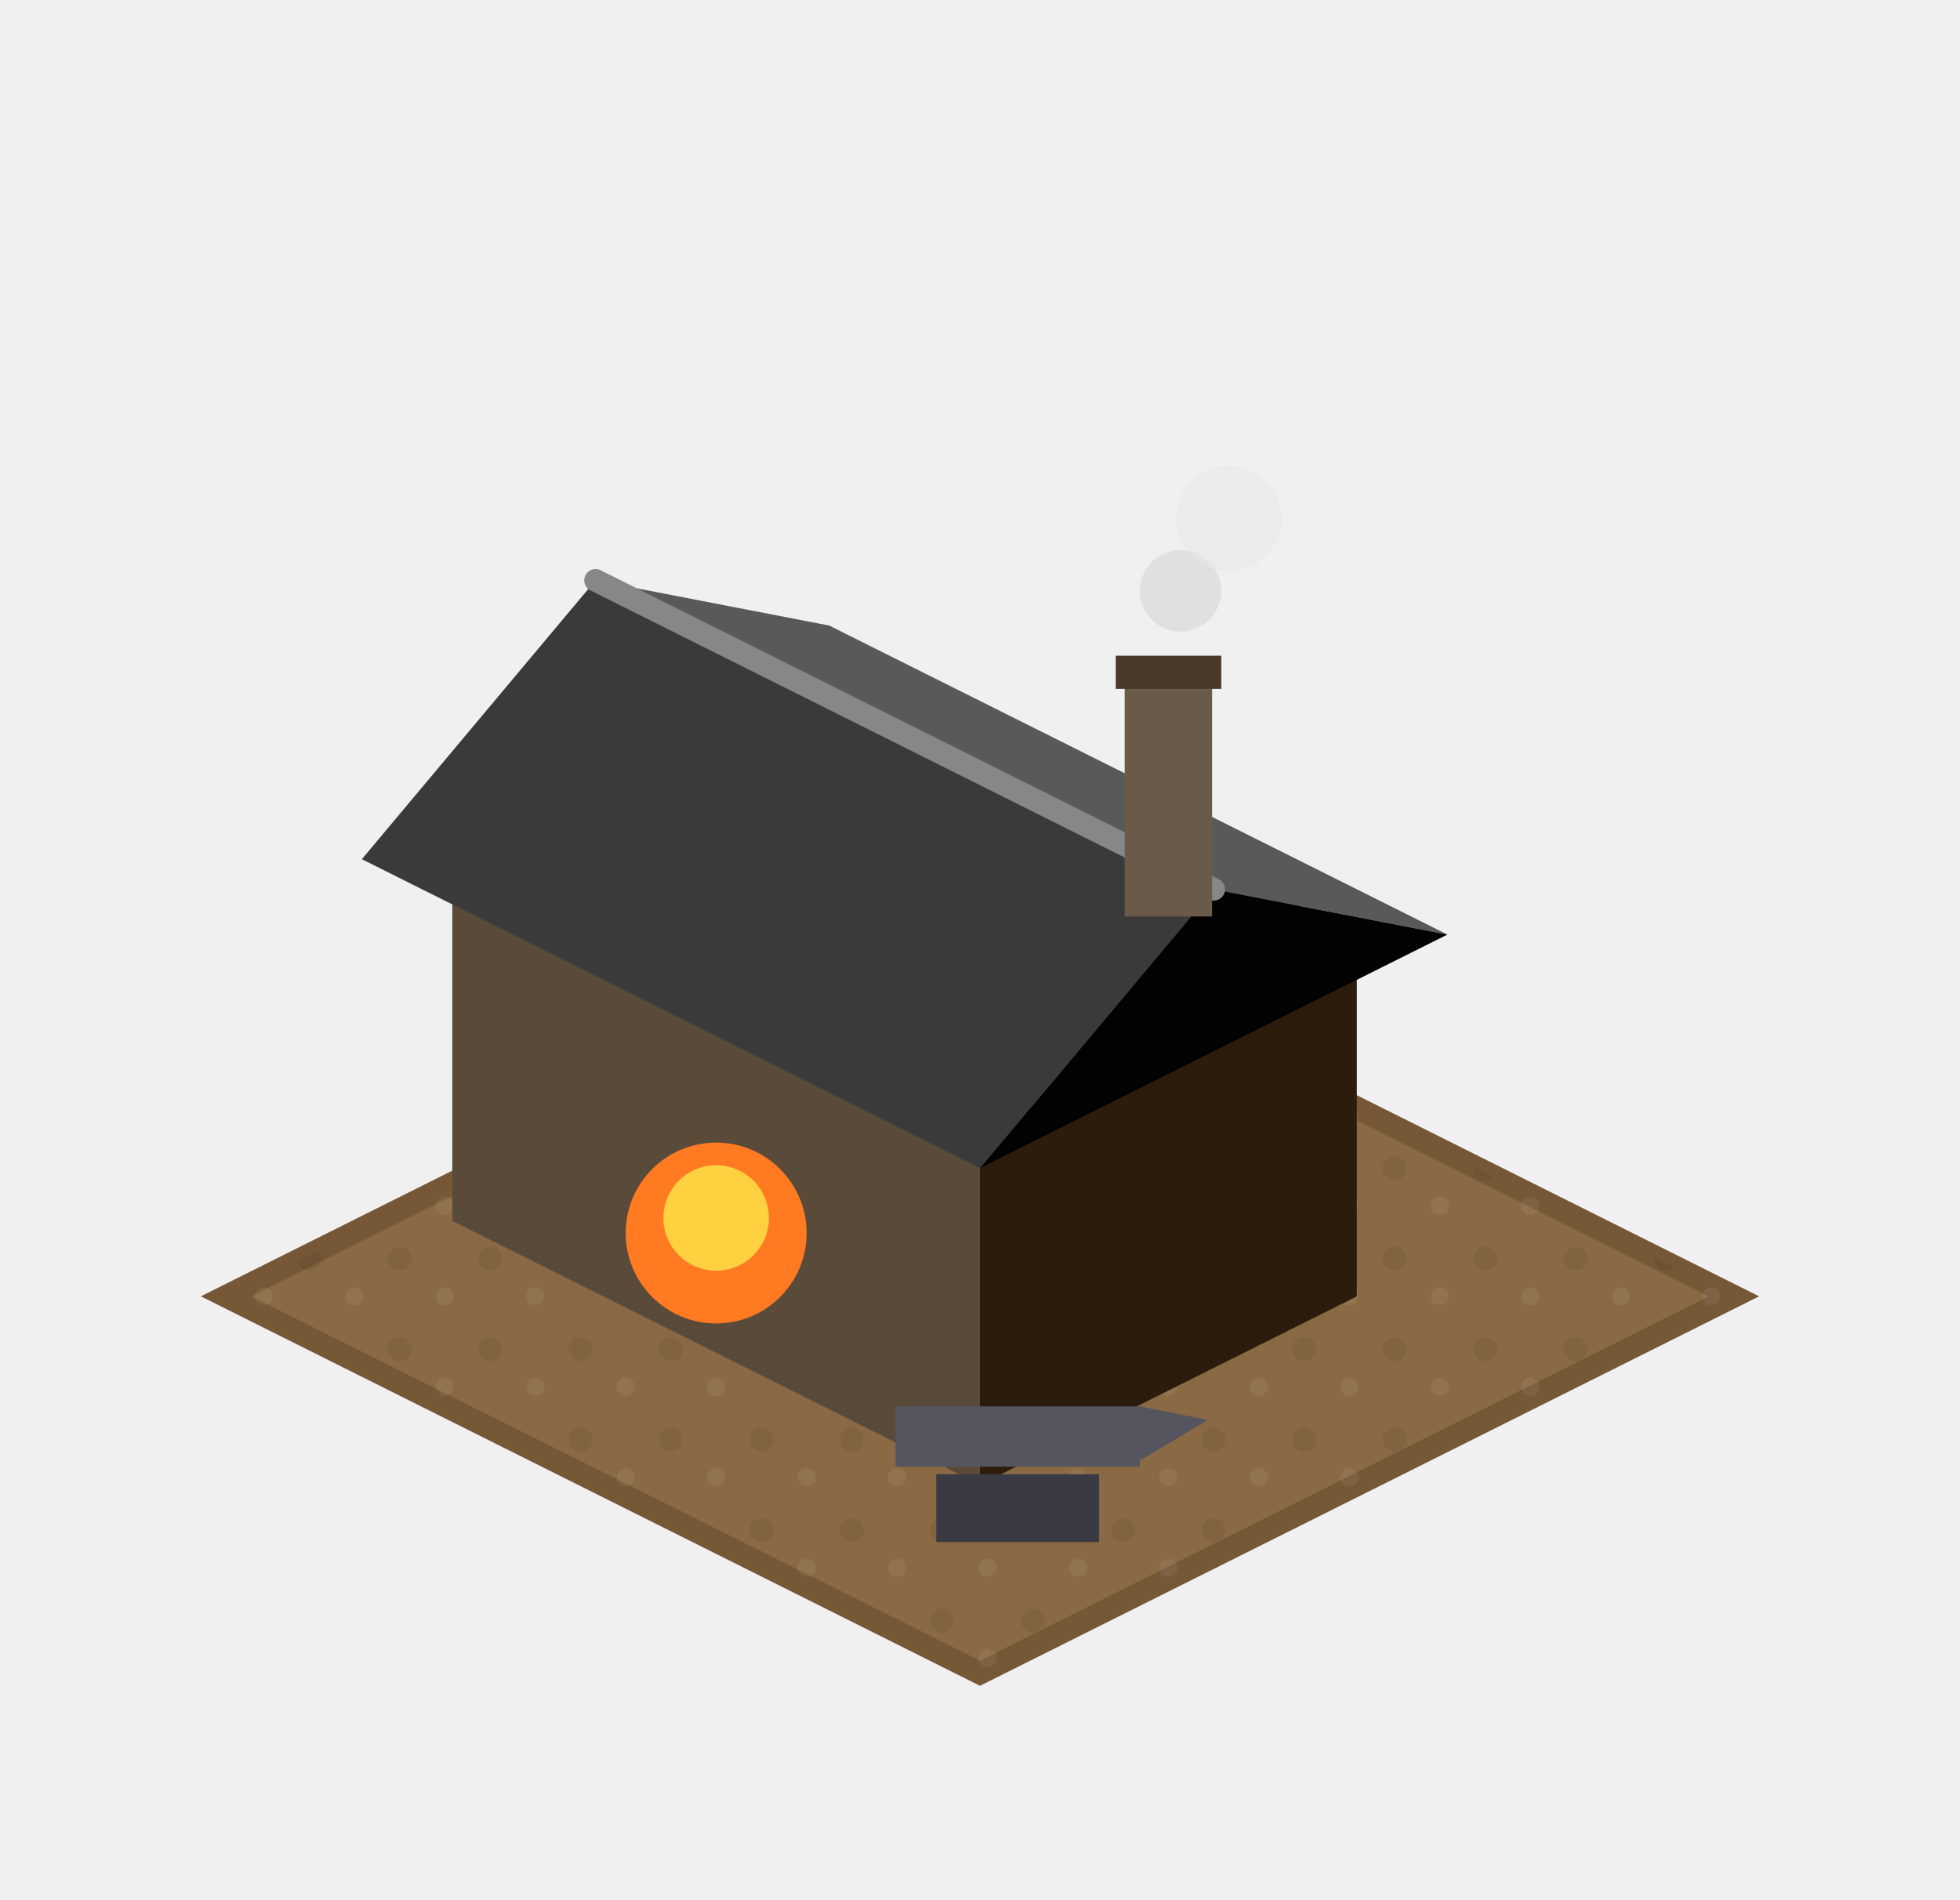
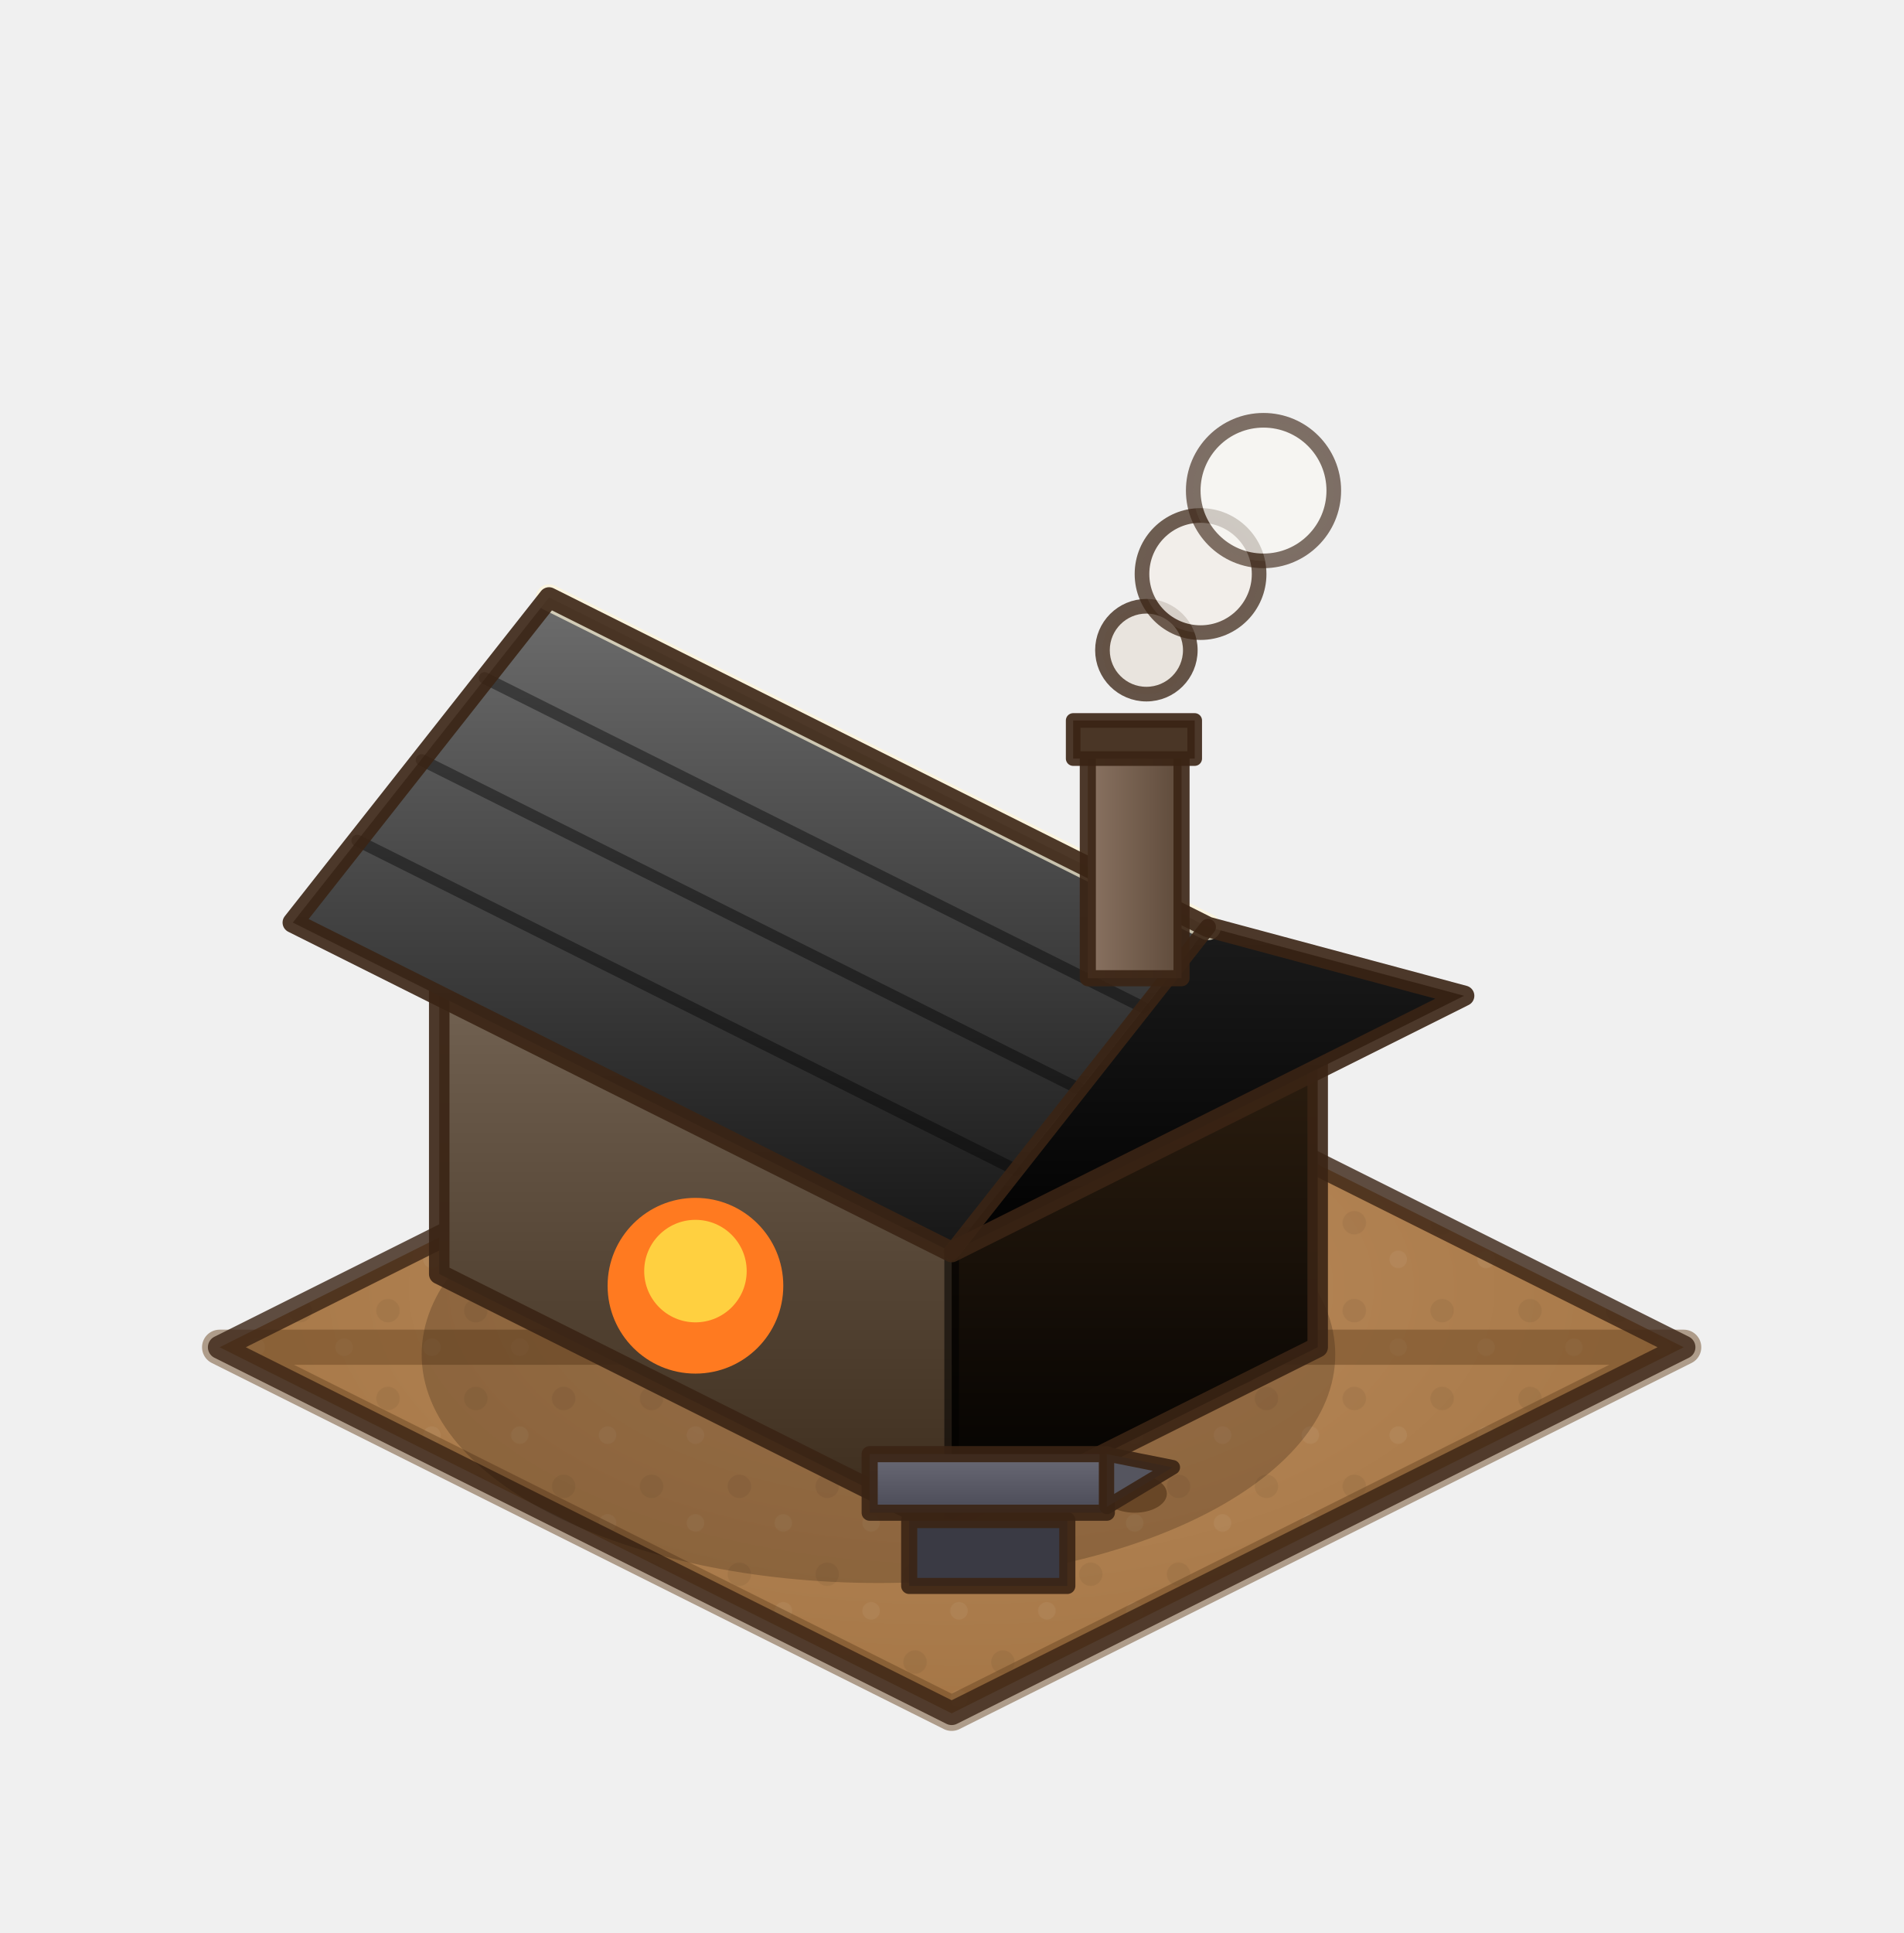
- <svg xmlns="http://www.w3.org/2000/svg" viewBox="35 -16 130 126" width="130" height="126" shape-rendering="geometricPrecision">
+ <svg xmlns="http://www.w3.org/2000/svg" viewBox="35 -22 130 132" width="130" height="132" shape-rendering="geometricPrecision">
  <defs>
    <pattern id="gtex" width="6" height="6" patternUnits="userSpaceOnUse">
      <circle cx="1.5" cy="1.5" r="0.8" fill="#000" opacity="0.18" />
      <circle cx="4.5" cy="4" r="0.6" fill="#fff" opacity="0.18" />
    </pattern>
    <pattern id="stripes" width="8" height="8" patternUnits="userSpaceOnUse" patternTransform="rotate(45)">
      <rect width="4" height="8" fill="#fff" opacity="0.35" />
    </pattern>
+     <pattern id="stonetex" width="12" height="7" patternUnits="userSpaceOnUse">
+       <path d="M0,3.5 h12 M6,0 v3.5 M0,3.5 v3.5 M12,3.5 v3.5" stroke="#000" stroke-width="0.9" fill="none" opacity="0.16" />
+     </pattern>
+     <pattern id="planktex" width="12" height="5" patternUnits="userSpaceOnUse">
+       <path d="M0,2.5 h12" stroke="#000" stroke-width="0.9" opacity="0.18" />
+       <path d="M0,4.6 h12" stroke="#fff" stroke-width="0.6" opacity="0.12" />
+     </pattern>
  </defs>
-   <polygon points="100,45 150,70 100,95 50,70" fill="#8a6a44" />
-   <polygon points="100,45 150,70 100,95 50,70" fill="none" stroke="#765836" stroke-width="1.5" />
-   <polygon points="100,45 150,70 100,95 50,70" fill="url(#gtex)" opacity="0.35" />
-   <polygon points="65,65 100,82.5 100,58.5 65,41" fill="#5a4a3a" />
-   <polygon points="100,82.5 125,70 125,46 100,58.5" fill="#2c1c0c" />
-   <polygon points="90,28.5 125,46 100,58.5 65,41" fill="#928272" />
-   <polyline points="65,41 100,58.5 125,46" fill="none" stroke="#b3a393" stroke-width="1" opacity="0.6" />
-   <polygon points="90,25.5 131,46 115.5,43 74.5,22.5" fill="#595959" />
-   <polygon points="100,61.5 131,46 115.5,43" fill="#020202" />
-   <polygon points="59,41 100,61.5 115.5,43 74.5,22.5" fill="#3a3a3a" />
-   <line x1="74.5" y1="22.5" x2="115.5" y2="43" stroke="#878787" stroke-width="1.5" stroke-linecap="round" />
-   <rect x="109.6" y="28.8" width="5.8" height="16" fill="#6a5a4a" />
-   <rect x="109" y="27.5" width="7" height="2.2" fill="#4a3a2a" />
-   <circle cx="113.3" cy="23.2" r="2.7" fill="#d8d8d8" opacity="0.7" />
-   <circle cx="116.5" cy="18.4" r="3.5" fill="#e8e8e8" opacity="0.55" />
-   <rect x="97.1" y="81.8" width="10.8" height="4.5" fill="#3a3a44" />
-   <rect x="94.4" y="77.3" width="16.2" height="4" fill="#55555f" />
-   <polygon points="110.6,77.3 115.1,78.2 110.6,80.9" fill="#55555f" />
+   <defs>
+     <radialGradient id="g0" cx="0.5" cy="0.42" r="0.75">
+       <stop offset="0" stop-color="#bb8b5b" />
+       <stop offset="1" stop-color="#9e7040" />
+     </radialGradient>
+     <linearGradient id="g1" x1="0" y1="0" x2="0" y2="1">
+       <stop offset="0" stop-color="#796959" />
+       <stop offset="1" stop-color="#3b2b1b" />
+     </linearGradient>
+     <linearGradient id="g2" x1="0" y1="0" x2="0" y2="1">
+       <stop offset="0" stop-color="#312111" />
+       <stop offset="1" stop-color="#000000" />
+     </linearGradient>
+     <linearGradient id="g3" x1="0" y1="0" x2="0" y2="1">
+       <stop offset="0" stop-color="#1b1b1b" />
+       <stop offset="1" stop-color="#000000" />
+     </linearGradient>
+     <linearGradient id="g4" x1="0" y1="0" x2="0" y2="1">
+       <stop offset="0" stop-color="#6d6d6d" />
+       <stop offset="1" stop-color="#161616" />
+     </linearGradient>
+     <linearGradient id="g5" x1="0" y1="0" x2="1" y2="0">
+       <stop offset="0" stop-color="#8a7362" />
+       <stop offset="1" stop-color="#5e4a3a" />
+     </linearGradient>
+     <linearGradient id="g6" x1="0" y1="0" x2="0" y2="1">
+       <stop offset="0" stop-color="#6a6a76" />
+       <stop offset="1" stop-color="#4a4a56" />
+     </linearGradient>
+   </defs>
+   <polygon points="100,45 150,70 100,95 50,70" fill="url(#g0)" />
+   <polygon points="100,45 150,70 100,95 50,70" fill="url(#gtex)" opacity="0.28" />
+   <polygon points="50,70 100,95 150,70" fill="none" stroke="#6d4824" stroke-width="2.4" stroke-opacity="0.5" stroke-linejoin="round" />
+   <polygon points="100,45 150,70 100,95 50,70" fill="none" stroke="#3a2414" stroke-width="1.6" stroke-opacity="0.8" stroke-linejoin="round" stroke-linecap="round" />
+   <ellipse cx="74.4" cy="63.3" rx="2.2" ry="1.3" fill="#bb8b5b" opacity="0.75" />
+   <ellipse cx="118.9" cy="71.4" rx="2.2" ry="1.3" fill="#6d4824" opacity="0.75" />
+   <ellipse cx="122.2" cy="65.3" rx="2.2" ry="1.3" fill="#bb8b5b" opacity="0.75" />
+   <ellipse cx="93.8" cy="62.8" rx="2.2" ry="1.3" fill="#6d4824" opacity="0.75" />
+   <ellipse cx="89.2" cy="71.4" rx="2.2" ry="1.3" fill="#bb8b5b" opacity="0.75" />
+   <ellipse cx="112.5" cy="80" rx="2.2" ry="1.3" fill="#6d4824" opacity="0.75" />
+   <ellipse cx="99.3" cy="56.9" rx="2.2" ry="1.3" fill="#bb8b5b" opacity="0.75" />
+   <ellipse cx="85.1" cy="68.4" rx="2.2" ry="1.3" fill="#6d4824" opacity="0.75" />
+   <ellipse cx="95" cy="70.5" rx="31.2" ry="15.6" fill="#1a0e04" opacity="0.22" />
+   <polygon points="65,65 100,82.5 100,58.5 65,41" fill="url(#g1)" />
+   <polygon points="100,82.5 125,70 125,46 100,58.5" fill="url(#g2)" />
+   <polygon points="90,28.5 125,46 100,58.5 65,41" fill="#a19181" />
+   <line x1="100" y1="82.5" x2="100" y2="58.5" stroke="#000000" stroke-width="1" stroke-linecap="round" opacity="0.55" />
+   <polyline points="65,41 100,58.5 125,46" fill="none" stroke="#fff6d8" stroke-width="1.3" opacity="0.55" />
+   <polygon points="65,65 100,82.5 125,70 125,46 90,28.5 65,41" fill="none" stroke="#3a2414" stroke-width="1.4" stroke-opacity="0.9" stroke-linejoin="round" stroke-linecap="round" />
+   <polygon points="100,63.5 135,46 117.5,41.3" fill="url(#g3)" />
+   <polygon points="55,41 100,63.5 117.5,41.3 72.5,18.8" fill="url(#g4)" />
+   <line x1="59.4" y1="35.4" x2="104.4" y2="57.9" stroke="#000000" stroke-width="0.8" stroke-linecap="round" opacity="0.4" />
+   <line x1="63.8" y1="29.9" x2="108.8" y2="52.4" stroke="#000000" stroke-width="0.8" stroke-linecap="round" opacity="0.4" />
+   <line x1="68.1" y1="24.3" x2="113.1" y2="46.8" stroke="#000000" stroke-width="0.8" stroke-linecap="round" opacity="0.4" />
+   <line x1="72.5" y1="18.8" x2="117.5" y2="41.3" stroke="#fff6d8" stroke-width="1.8" stroke-linecap="round" opacity="0.7" />
+   <polygon points="55,41 100,63.5 135,46 117.5,41.3 72.5,18.8" fill="none" stroke="#3a2414" stroke-width="1.4" stroke-opacity="0.9" stroke-linejoin="round" stroke-linecap="round" />
+   <line x1="100" y1="63.5" x2="117.5" y2="41.3" stroke="#3a2414" stroke-width="1.1" stroke-linecap="round" opacity="0.9" />
+   <rect x="109.3" y="28.8" width="6.4" height="16" fill="url(#g5)" stroke="#3a2414" stroke-width="1.1" stroke-opacity="0.9" stroke-linejoin="round" stroke-linecap="round" />
+   <rect x="108.3" y="27.2" width="8.3" height="2.6" fill="#4a3626" stroke="#3a2414" stroke-width="1" stroke-opacity="0.9" stroke-linejoin="round" stroke-linecap="round" />
+   <circle cx="113.3" cy="22.4" r="3" fill="#e8e2da" stroke="#3a2414" stroke-width="1" stroke-opacity="0.9" stroke-linejoin="round" stroke-linecap="round" opacity="0.85" />
+   <circle cx="117" cy="17.2" r="4" fill="#f2eee8" stroke="#3a2414" stroke-width="1" stroke-opacity="0.9" stroke-linejoin="round" stroke-linecap="round" opacity="0.8" />
+   <circle cx="121.3" cy="11.5" r="4.8" fill="#f8f6f2" stroke="#3a2414" stroke-width="1" stroke-opacity="0.9" stroke-linejoin="round" stroke-linecap="round" opacity="0.7" />
+   <rect x="97.1" y="81.8" width="10.8" height="4.5" fill="#3a3a44" stroke="#3a2414" stroke-width="1.1" stroke-opacity="0.9" stroke-linejoin="round" stroke-linecap="round" />
+   <rect x="94.4" y="77.3" width="16.2" height="4" fill="url(#g6)" stroke="#3a2414" stroke-width="1.1" stroke-opacity="0.9" stroke-linejoin="round" stroke-linecap="round" />
+   <polygon points="110.6,77.3 115.1,78.2 110.6,80.9" fill="#55555f" stroke="#3a2414" stroke-width="1" stroke-opacity="0.9" stroke-linejoin="round" stroke-linecap="round" />
  <circle cx="82.5" cy="65.8" r="6" fill="#ff7a20" />
  <circle cx="82.5" cy="64.8" r="3.5" fill="#ffd040" />
</svg>
